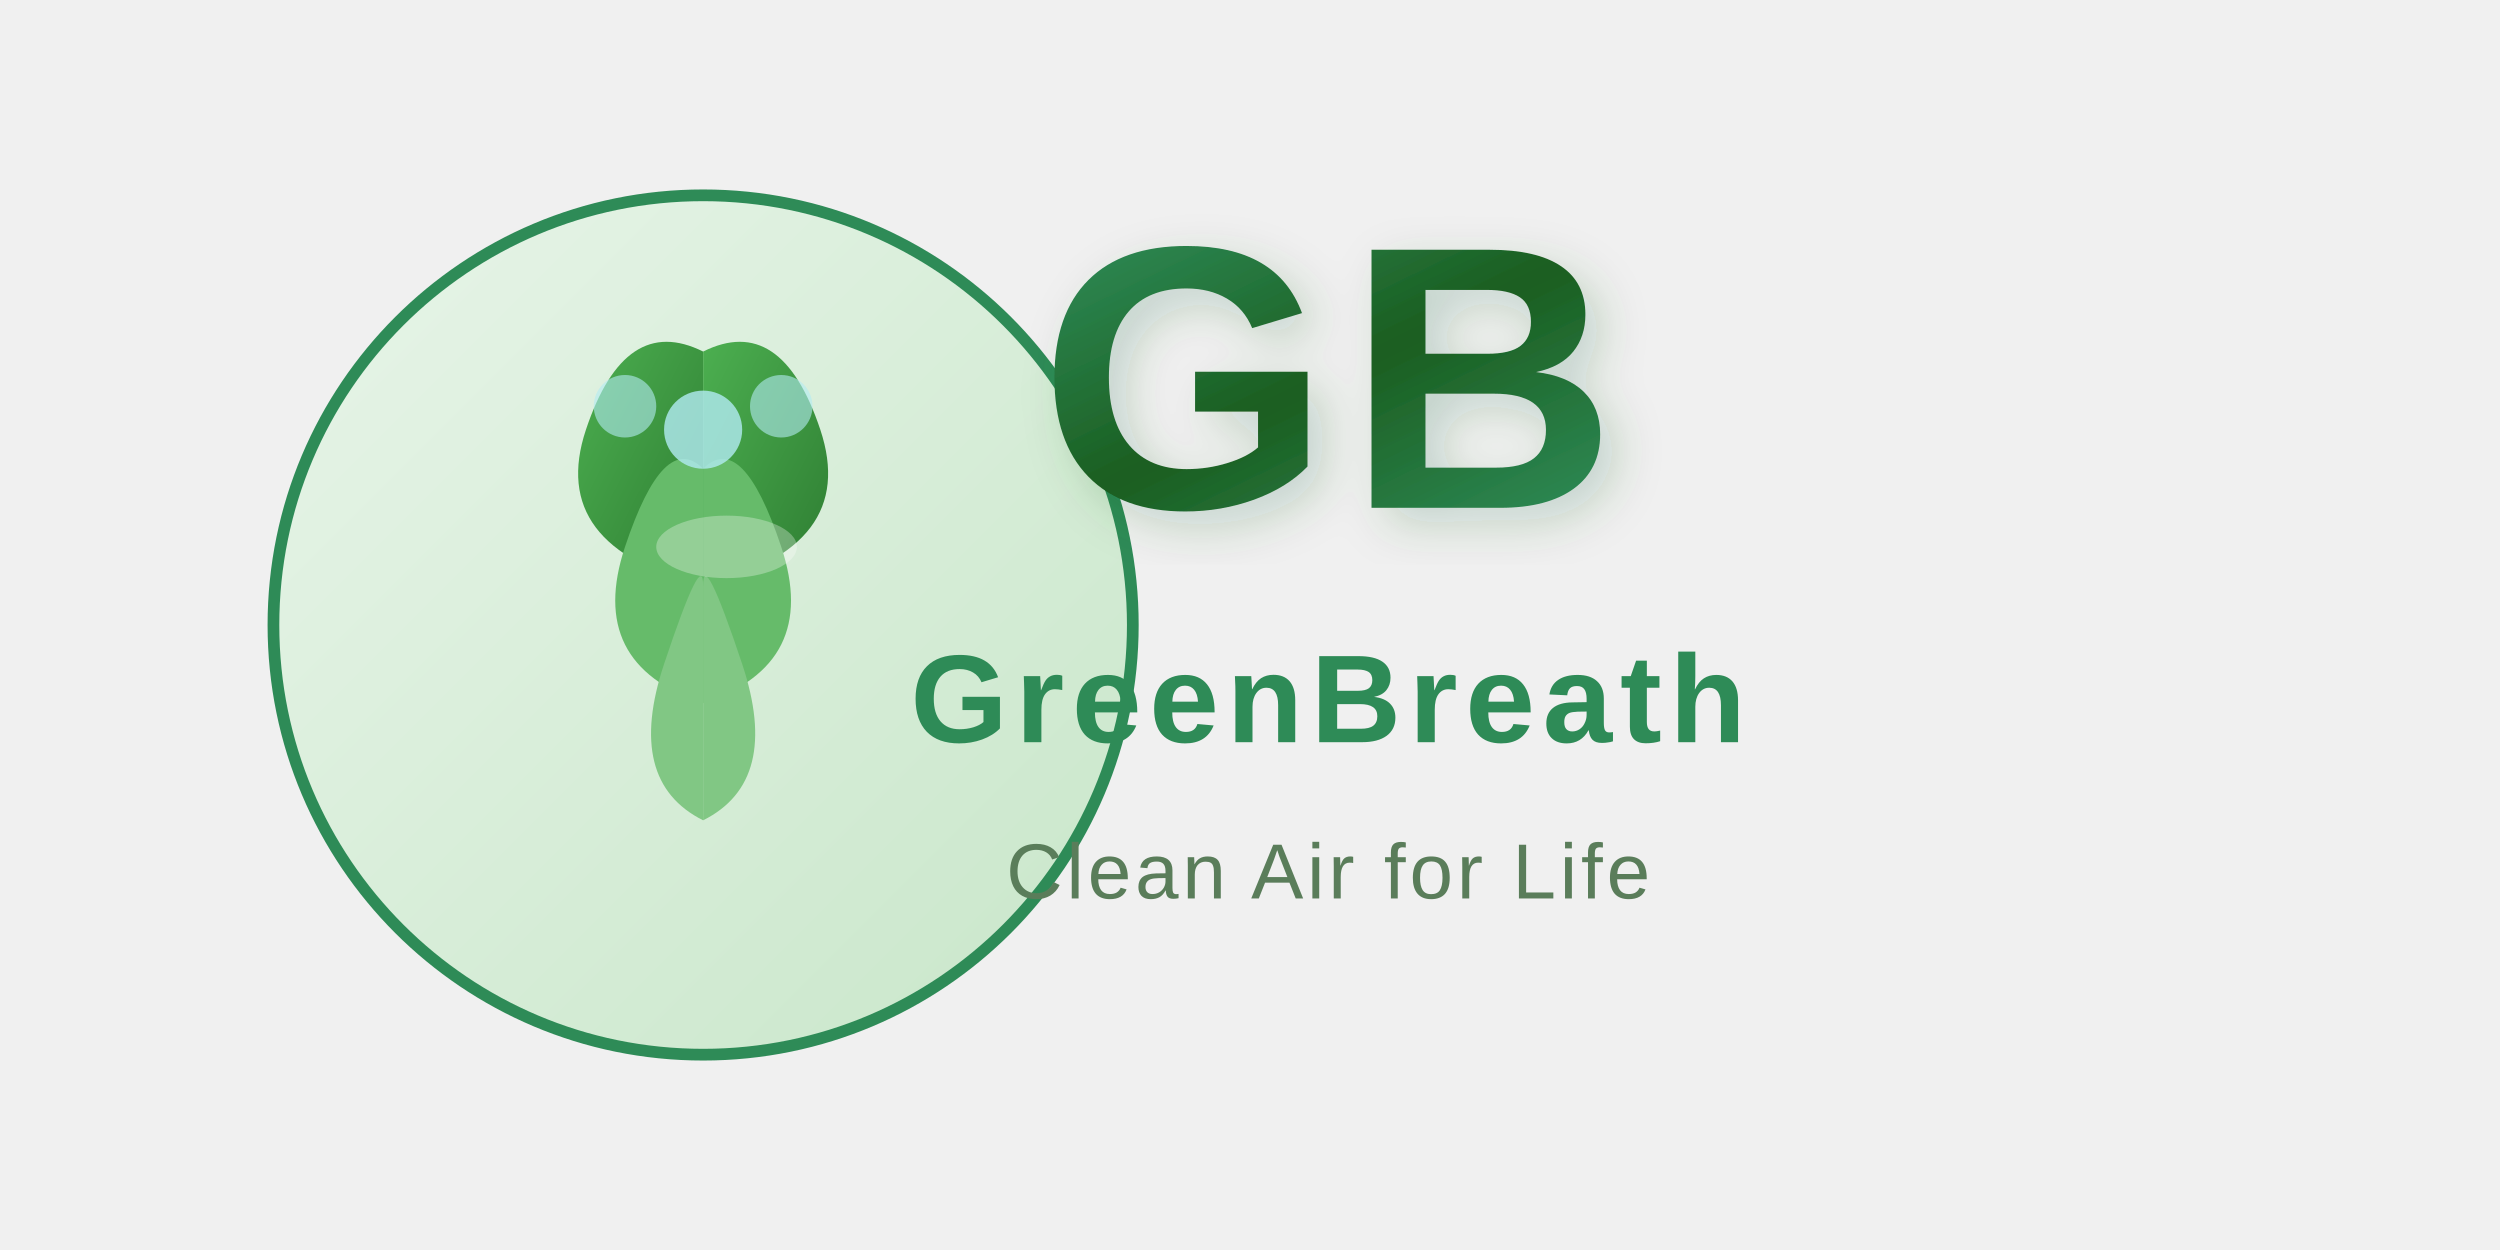
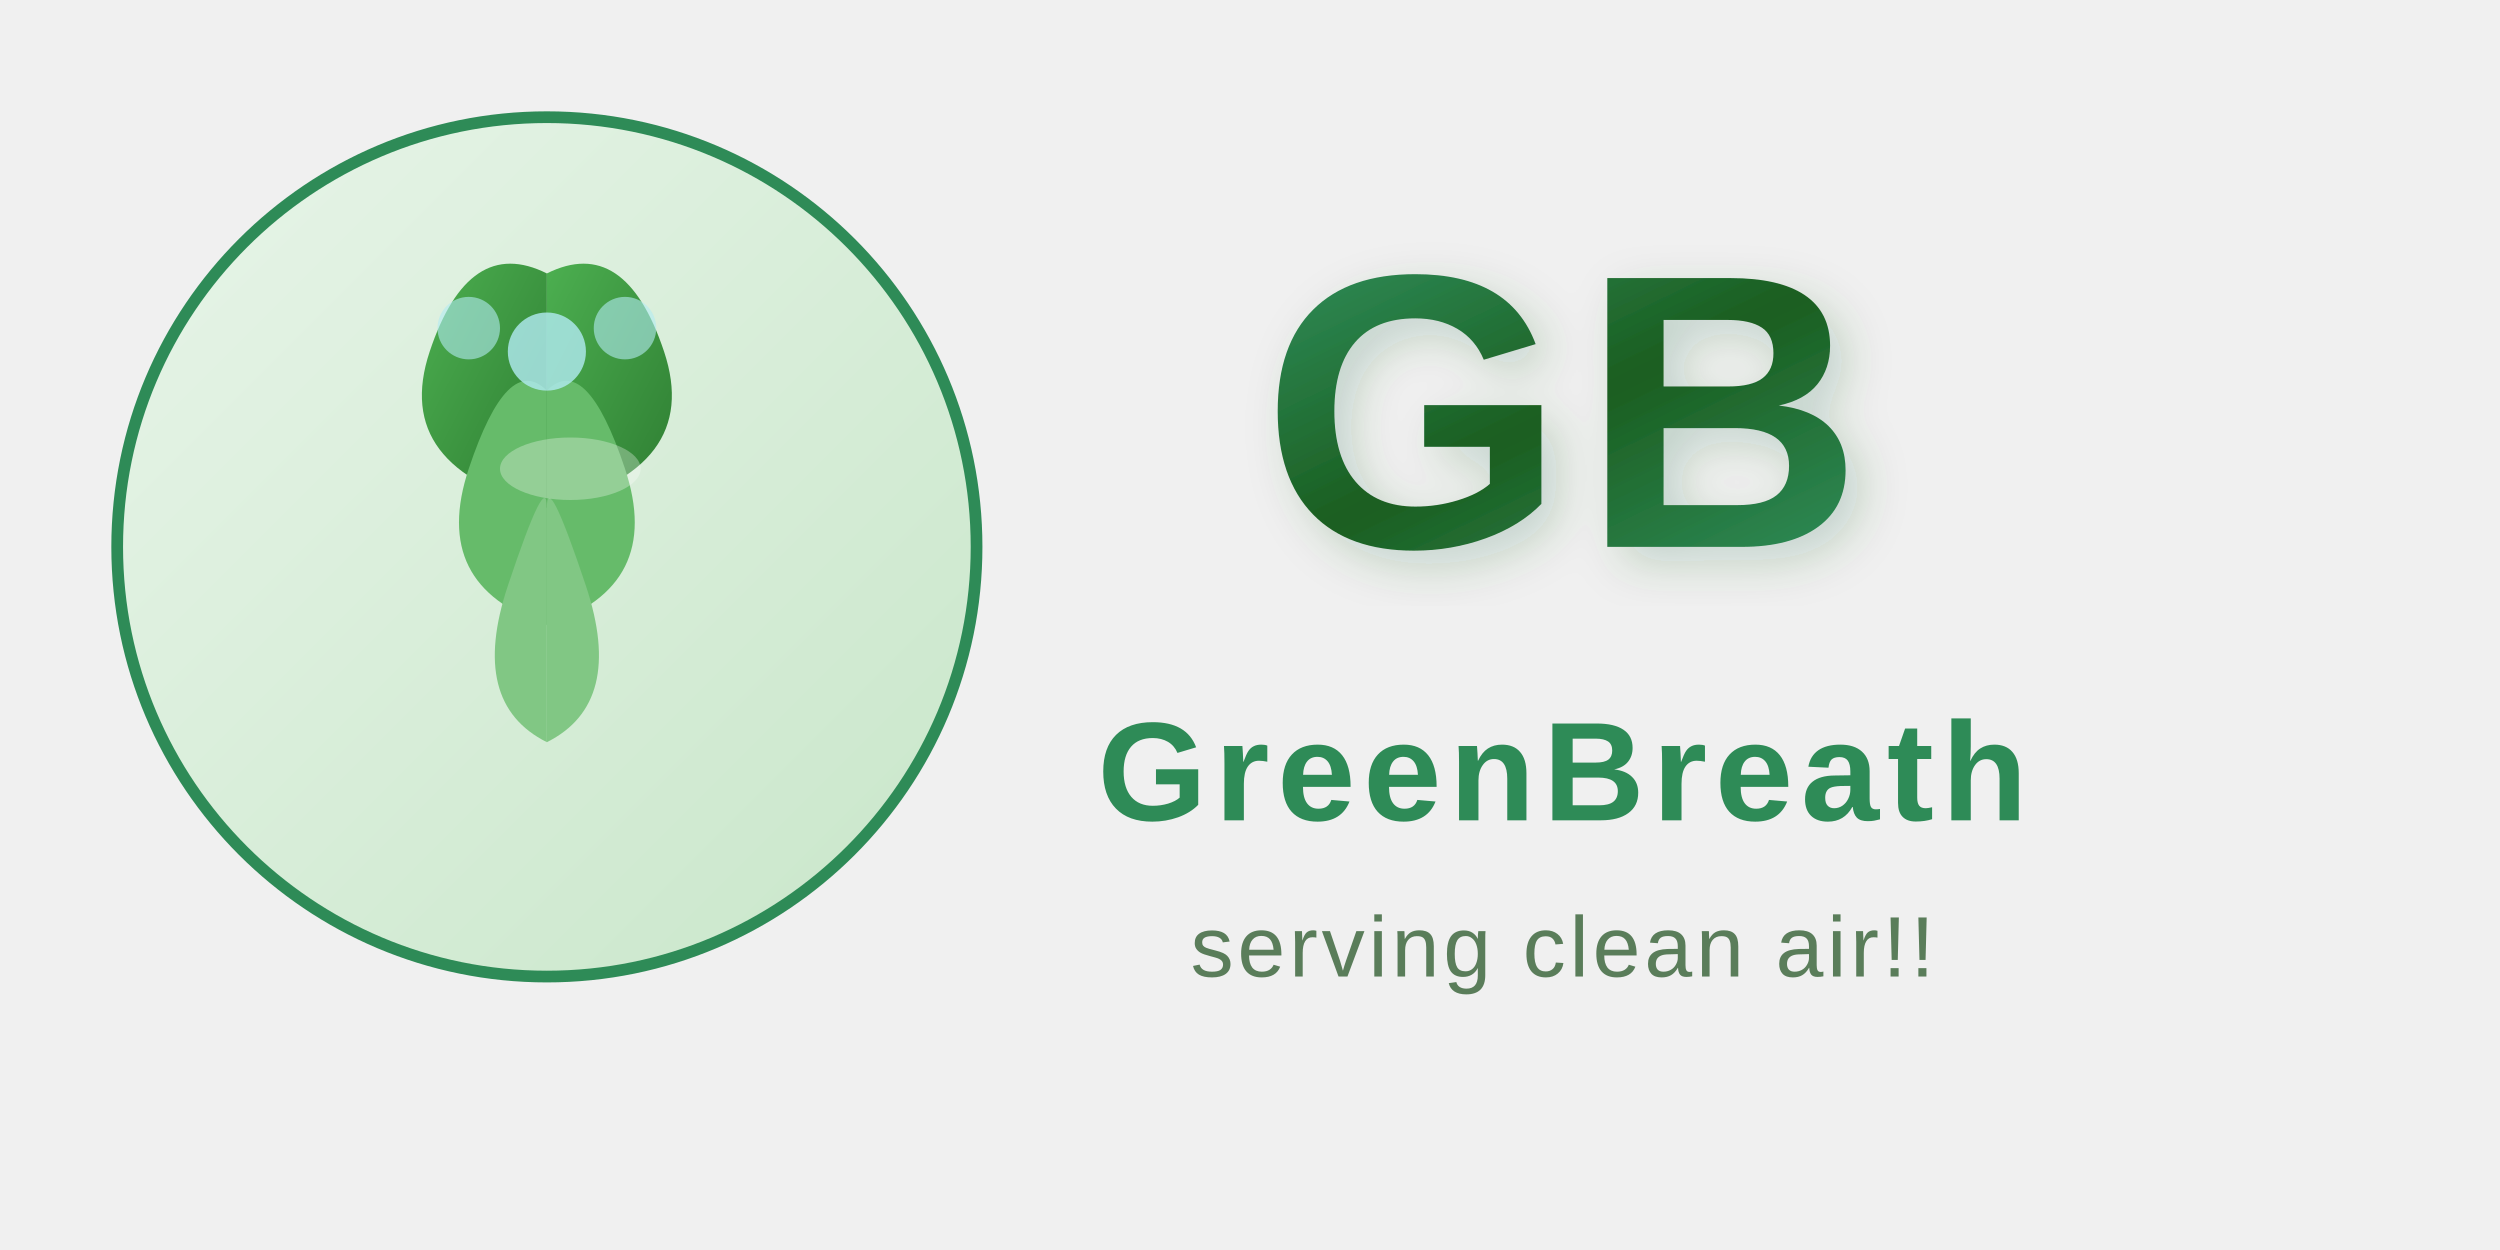
<svg xmlns="http://www.w3.org/2000/svg" width="320" height="160" viewBox="0 0 320 160">
  <defs>
    <linearGradient id="bgGradient" x1="0%" y1="0%" x2="100%" y2="100%">
      <stop offset="0%" stop-color="#E8F5E9" />
      <stop offset="100%" stop-color="#C8E6C9" />
    </linearGradient>
    <linearGradient id="leafGradient" x1="0%" y1="0%" x2="100%" y2="100%">
      <stop offset="0%" stop-color="#4CAF50" />
      <stop offset="100%" stop-color="#2E7D32" />
    </linearGradient>
    <linearGradient id="stemGradient" x1="0%" y1="0%" x2="100%" y2="100%">
      <stop offset="0%" stop-color="#388E3C" />
      <stop offset="100%" stop-color="#1B5E20" />
    </linearGradient>
    <linearGradient id="textGradient" x1="0%" y1="0%" x2="100%" y2="100%">
      <stop offset="0%" stop-color="#2E8B57" />
      <stop offset="50%" stop-color="#1B5E20" />
      <stop offset="100%" stop-color="#2E8B57" />
    </linearGradient>
    <filter id="shadow" x="-20%" y="-20%" width="140%" height="140%">
      <feGaussianBlur in="SourceAlpha" stdDeviation="3" />
      <feOffset dx="2" dy="2" result="offsetblur" />
      <feFlood flood-color="#1B5E20" flood-opacity="0.2" />
      <feComposite in2="offsetblur" operator="in" />
      <feMerge>
        <feMergeNode />
        <feMergeNode in="SourceGraphic" />
      </feMerge>
    </filter>
  </defs>
-   <g transform="translate(30, 20)">
+   <g transform="translate(10, 10)">
    <circle cx="60" cy="60" r="55" fill="url(#bgGradient)" stroke="#2E8B57" stroke-width="1.5" />
    <path d="M60 40 L60 95" stroke="url(#stemGradient)" stroke-width="5" stroke-linecap="round" />
    <path d="M60 55 Q40 50 45 35 Q50 20 60 25" fill="url(#leafGradient)" />
    <path d="M60 70 Q45 65 50 50 Q55 35 60 40" fill="#66BB6A" />
    <path d="M60 85 Q50 80 55 65 Q60 50 60 55" fill="#81C784" />
    <path d="M60 55 Q80 50 75 35 Q70 20 60 25" fill="url(#leafGradient)" />
    <path d="M60 70 Q75 65 70 50 Q65 35 60 40" fill="#66BB6A" />
    <path d="M60 85 Q70 80 65 65 Q60 50 60 55" fill="#81C784" />
    <circle cx="60" cy="35" r="5" fill="#B2EBF2" opacity="0.8" />
    <circle cx="50" cy="32" r="4" fill="#B2EBF2" opacity="0.6" />
    <circle cx="70" cy="32" r="4" fill="#B2EBF2" opacity="0.6" />
    <ellipse cx="63" cy="50" rx="9" ry="4" fill="white" opacity="0.3" />
  </g>
-   <text x="170" y="65" font-family="Arial, sans-serif" font-size="48" font-weight="bold" fill="url(#textGradient)" filter="url(#shadow)" text-anchor="middle" letter-spacing="2">
+   <text x="200" y="70" font-family="Arial, sans-serif" font-size="50" font-weight="bold" fill="url(#textGradient)" filter="url(#shadow)" text-anchor="middle" letter-spacing="2">
        GB
    </text>
-   <text x="170" y="95" font-family="Arial, sans-serif" font-size="16" fill="#2E8B57" text-anchor="middle" font-weight="600" letter-spacing="1">
+   <text x="200" y="105" font-family="Arial, sans-serif" font-size="18" fill="#2E8B57" text-anchor="middle" font-weight="600" letter-spacing="1">
        GreenBreath
    </text>
-   <text x="170" y="115" font-family="Arial, sans-serif" font-size="10" fill="#5a7d5a" text-anchor="middle" font-weight="400" letter-spacing="0.5">
-         Clean Air for Life
+   <text x="200" y="125" font-family="Arial, sans-serif" font-size="11" fill="#5a7d5a" text-anchor="middle" font-weight="400" letter-spacing="0.5">
+         serving clean air!!
    </text>
</svg>
